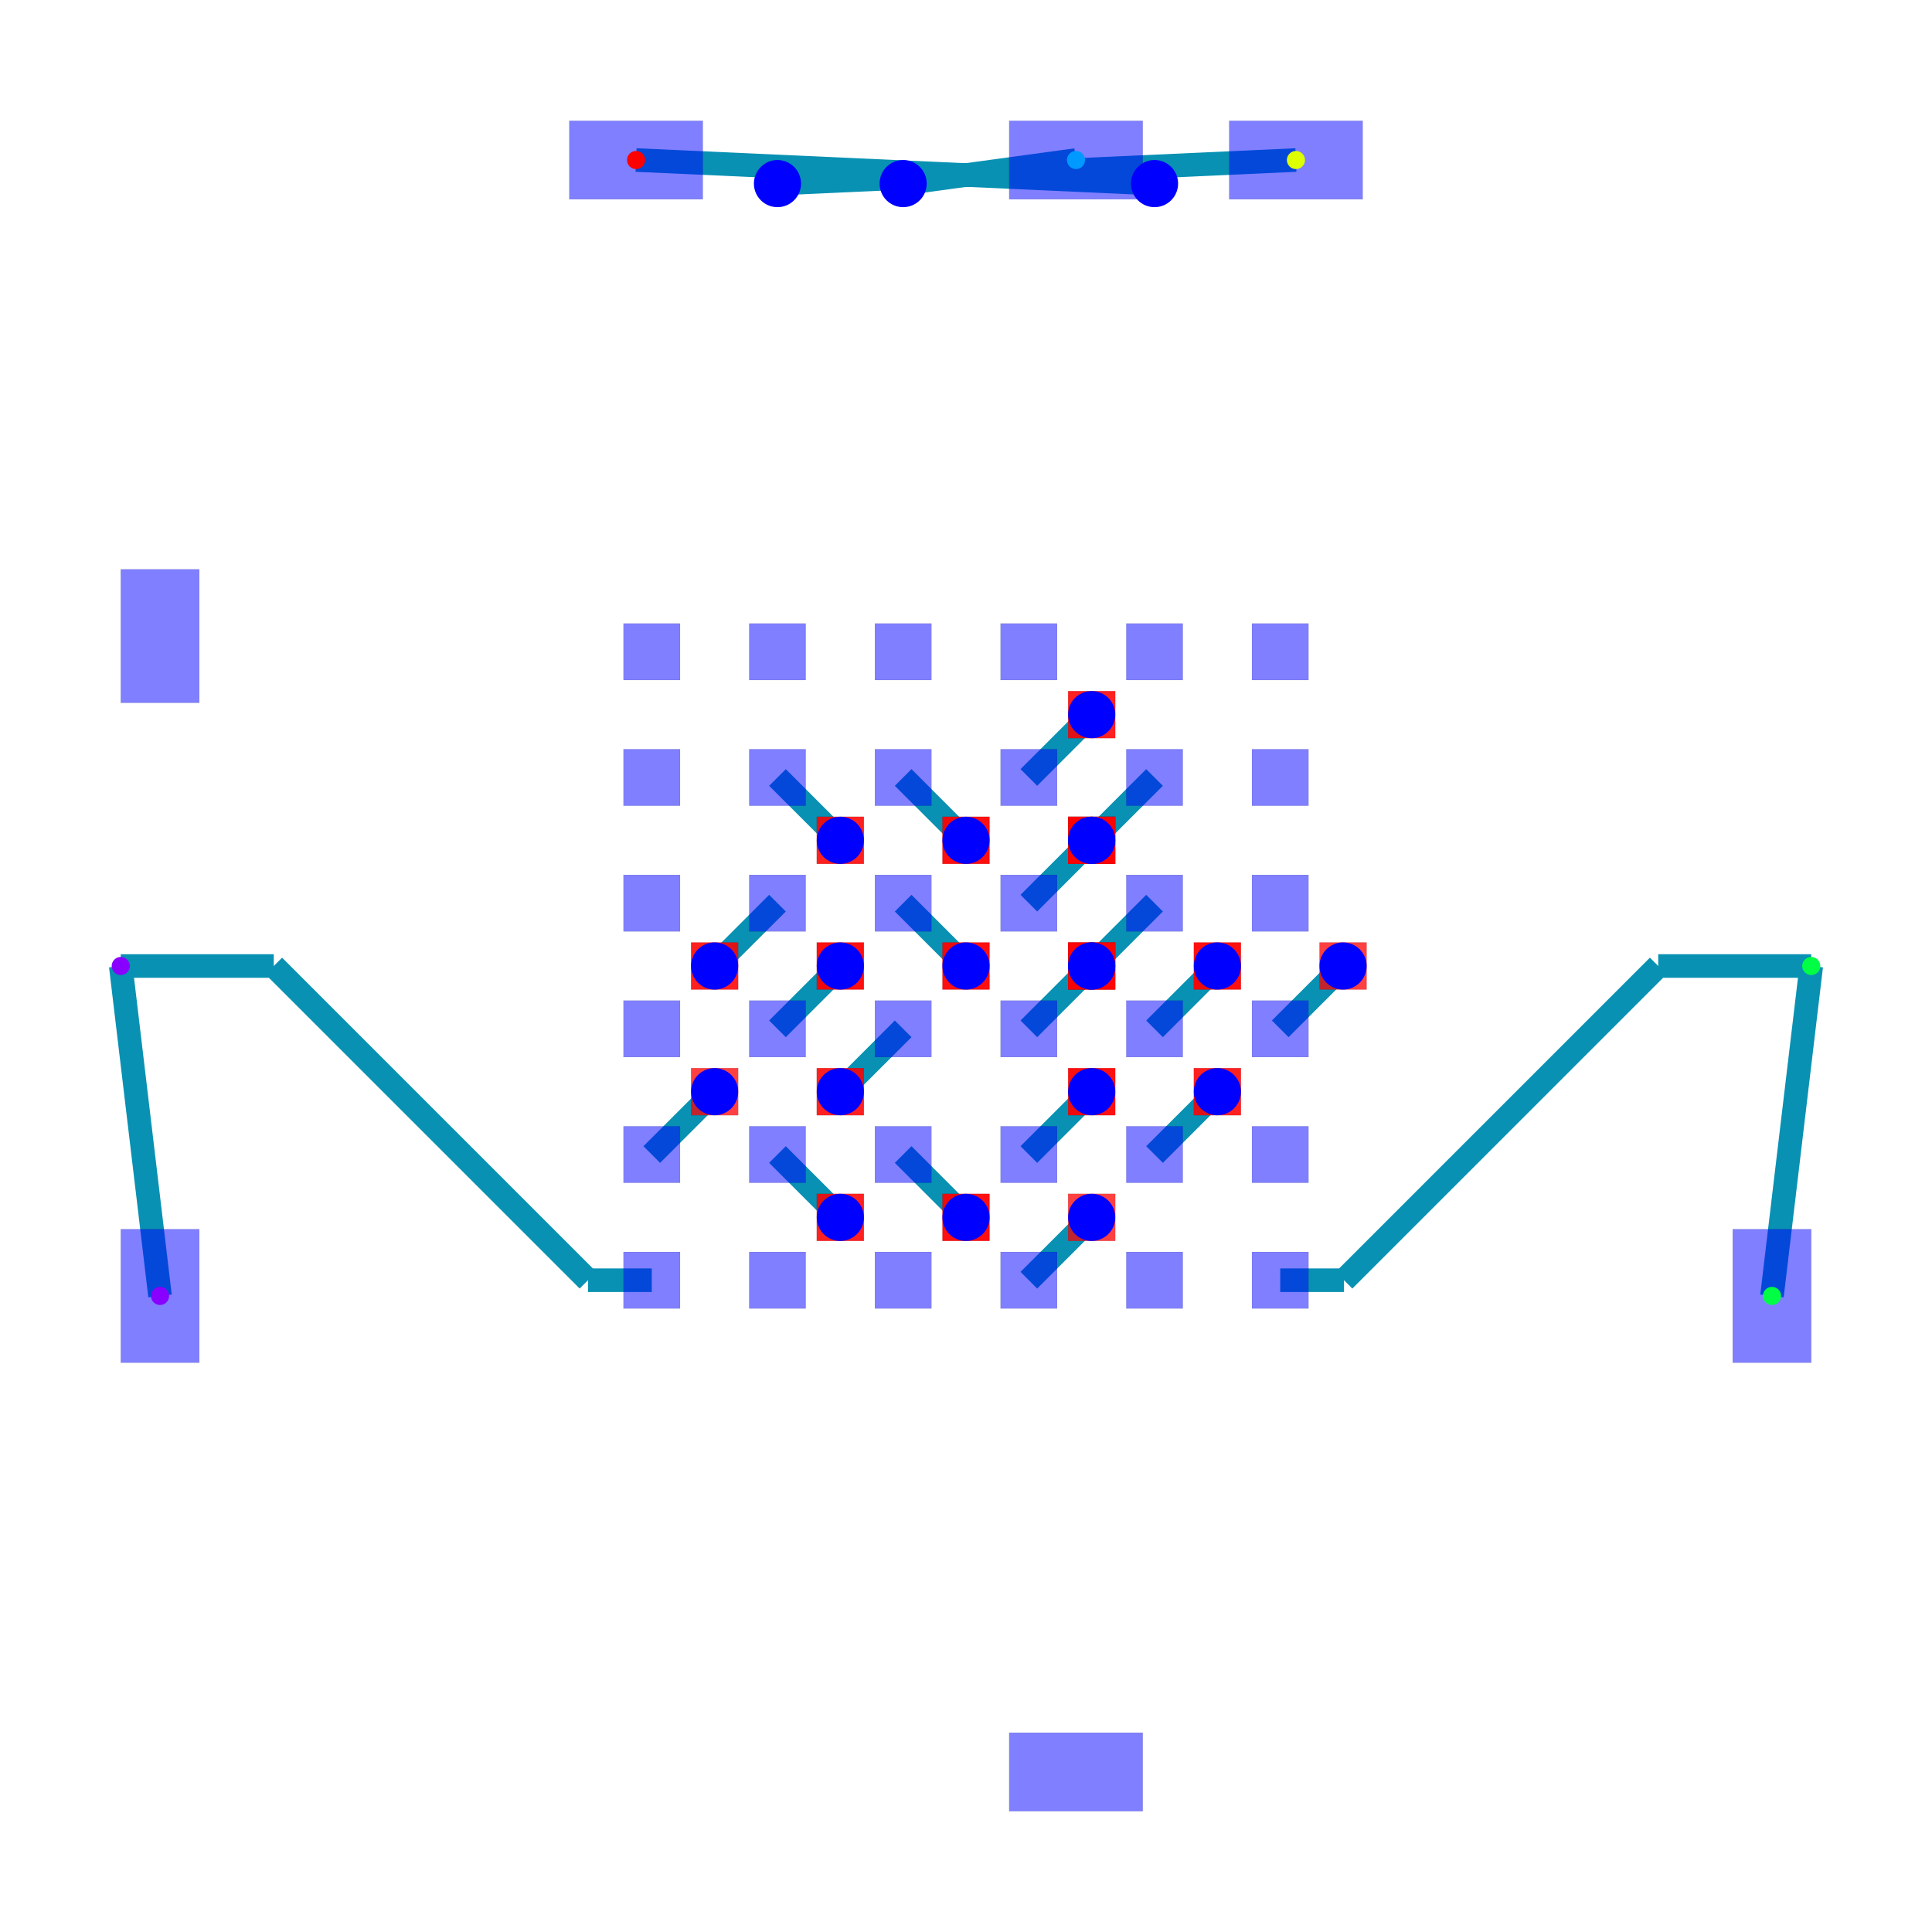
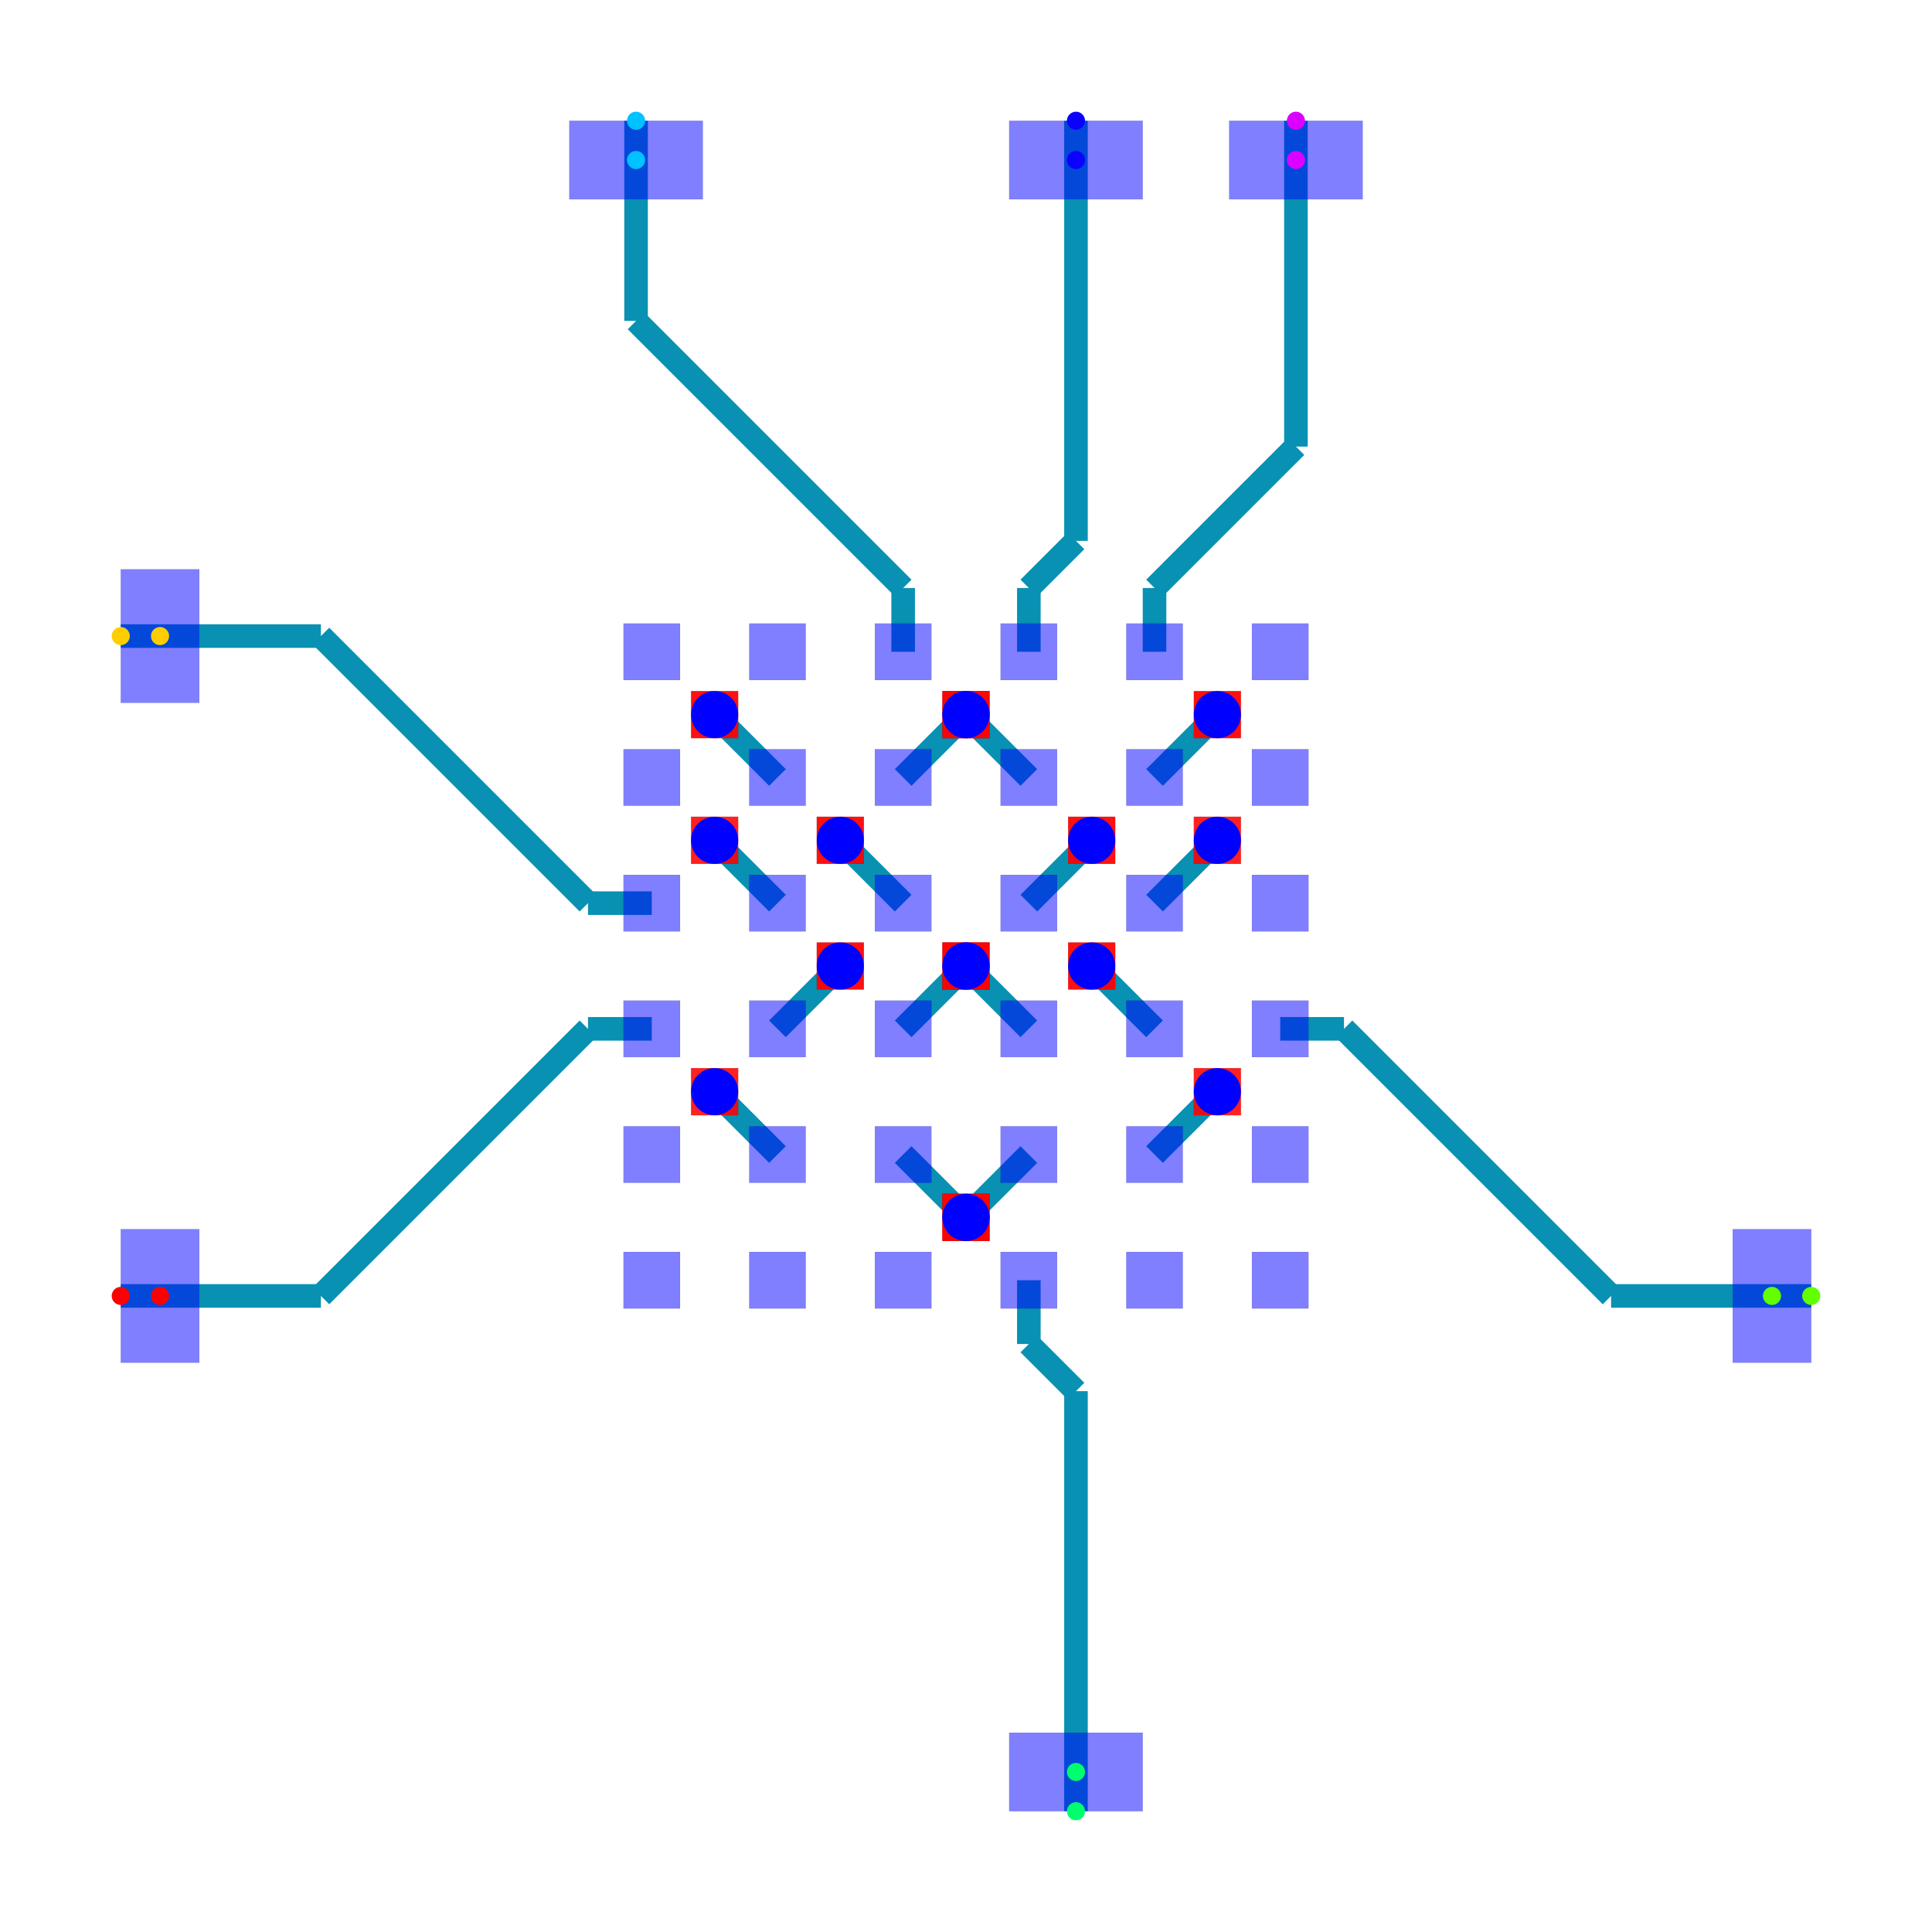
<svg xmlns="http://www.w3.org/2000/svg" width="640" height="640" viewBox="0 0 640 640">
  <rect width="100%" height="100%" fill="white" />
  <g>
+     <polyline data-points="-0.4,-0.4 -5.551115123125783e-17,-5.551115123125783e-17" data-type="line" data-label="" points="299.182,340.818 320,320" fill="none" stroke="#0891b2" stroke-width="7.807" />
+   </g>
+   <g>
+     <polyline data-points="0.4,-0.4 5.551115123125783e-17,-5.551115123125783e-17" data-type="line" data-label="" points="340.818,340.818 320,320" fill="none" stroke="#0891b2" stroke-width="7.807" />
+   </g>
+   <g>
+     <polyline data-points="-0.4,1.2 -5.551115123125783e-17,1.5999999999999999" data-type="line" data-label="" points="299.182,257.546 320,236.729" fill="none" stroke="#0891b2" stroke-width="7.807" />
+   </g>
+   <g>
+     <polyline data-points="0.4,1.2 5.551115123125783e-17,1.5999999999999999" data-type="line" data-label="" points="340.818,257.546 320,236.729" fill="none" stroke="#0891b2" stroke-width="7.807" />
+   </g>
+   <g>
    <polyline data-points="-0.4,-1.2 -5.551115123125783e-17,-1.5999999999999999" data-type="line" data-label="" points="299.182,382.454 320,403.271" fill="none" stroke="#0891b2" stroke-width="7.807" />
  </g>
  <g>
-     <polyline data-points="-1.2,-1.2 -0.8,-1.5999999999999999" data-type="line" data-label="" points="257.546,382.454 278.364,403.271" fill="none" stroke="#0891b2" stroke-width="7.807" />
+     <polyline data-points="0.4,-1.2 5.551115123125783e-17,-1.5999999999999999" data-type="line" data-label="" points="340.818,382.454 320,403.271" fill="none" stroke="#0891b2" stroke-width="7.807" />
+   </g>
+   <g>
+     <polyline data-points="-0.4,0.4 -0.8,0.8" data-type="line" data-label="" points="299.182,299.182 278.364,278.364" fill="none" stroke="#0891b2" stroke-width="7.807" />
  </g>
  <g>
    <polyline data-points="0.4,0.4 0.8,0.8" data-type="line" data-label="" points="340.818,299.182 361.636,278.364" fill="none" stroke="#0891b2" stroke-width="7.807" />
  </g>
  <g>
-     <polyline data-points="0.4,1.2 0.8,1.5999999999999999" data-type="line" data-label="" points="340.818,257.546 361.636,236.729" fill="none" stroke="#0891b2" stroke-width="7.807" />
-   </g>
-   <g>
-     <polyline data-points="-0.4,0.4 -5.551115123125783e-17,5.551115123125783e-17" data-type="line" data-label="" points="299.182,299.182 320,320" fill="none" stroke="#0891b2" stroke-width="7.807" />
+     <polyline data-points="-1.2,-1.2 -1.5999999999999999,-0.8" data-type="line" data-label="" points="257.546,382.454 236.729,361.636" fill="none" stroke="#0891b2" stroke-width="7.807" />
+   </g>
+   <g>
+     <polyline data-points="1.2,-1.2 1.5999999999999999,-0.8" data-type="line" data-label="" points="382.454,382.454 403.271,361.636" fill="none" stroke="#0891b2" stroke-width="7.807" />
+   </g>
+   <g>
+     <polyline data-points="-1.2,0.4 -1.5999999999999999,0.8" data-type="line" data-label="" points="257.546,299.182 236.729,278.364" fill="none" stroke="#0891b2" stroke-width="7.807" />
+   </g>
+   <g>
+     <polyline data-points="1.2,0.4 1.5999999999999999,0.8" data-type="line" data-label="" points="382.454,299.182 403.271,278.364" fill="none" stroke="#0891b2" stroke-width="7.807" />
  </g>
  <g>
    <polyline data-points="-1.2,-0.4 -0.8,-5.551115123125783e-17" data-type="line" data-label="" points="257.546,340.818 278.364,320" fill="none" stroke="#0891b2" stroke-width="7.807" />
  </g>
  <g>
-     <polyline data-points="1.2,-0.4 1.5999999999999999,-5.551115123125783e-17" data-type="line" data-label="" points="382.454,340.818 403.271,320" fill="none" stroke="#0891b2" stroke-width="7.807" />
-   </g>
-   <g>
-     <polyline data-points="-1.2,0.4 -1.5999999999999999,5.551115123125783e-17" data-type="line" data-label="" points="257.546,299.182 236.729,320" fill="none" stroke="#0891b2" stroke-width="7.807" />
-   </g>
-   <g>
-     <polyline data-points="-0.4,-0.4 -0.8,-0.8" data-type="line" data-label="" points="299.182,340.818 278.364,361.636" fill="none" stroke="#0891b2" stroke-width="7.807" />
-   </g>
-   <g>
-     <polyline data-points="0.4,-0.4 0.8,-5.551115123125783e-17" data-type="line" data-label="" points="340.818,340.818 361.636,320" fill="none" stroke="#0891b2" stroke-width="7.807" />
-   </g>
-   <g>
-     <polyline data-points="0.4,-1.2 0.8,-0.8" data-type="line" data-label="" points="340.818,382.454 361.636,361.636" fill="none" stroke="#0891b2" stroke-width="7.807" />
-   </g>
-   <g>
-     <polyline data-points="-0.4,1.2 -5.551115123125783e-17,0.8" data-type="line" data-label="" points="299.182,257.546 320,278.364" fill="none" stroke="#0891b2" stroke-width="7.807" />
-   </g>
-   <g>
-     <polyline data-points="1.2,1.2 0.8,0.8" data-type="line" data-label="" points="382.454,257.546 361.636,278.364" fill="none" stroke="#0891b2" stroke-width="7.807" />
-   </g>
-   <g>
-     <polyline data-points="1.2,-1.2 1.5999999999999999,-0.8" data-type="line" data-label="" points="382.454,382.454 403.271,361.636" fill="none" stroke="#0891b2" stroke-width="7.807" />
-   </g>
-   <g>
-     <polyline data-points="-1.2,1.2 -0.8,0.8" data-type="line" data-label="" points="257.546,257.546 278.364,278.364" fill="none" stroke="#0891b2" stroke-width="7.807" />
-   </g>
-   <g>
-     <polyline data-points="1.2,0.4 0.8,5.551115123125783e-17" data-type="line" data-label="" points="382.454,299.182 361.636,320" fill="none" stroke="#0891b2" stroke-width="7.807" />
-   </g>
-   <g>
-     <polyline data-points="2,-0.4 2.4,-5.551115123125783e-17" data-type="line" data-label="" points="424.089,340.818 444.907,320" fill="none" stroke="#0891b2" stroke-width="7.807" />
-   </g>
-   <g>
-     <polyline data-points="-2,-1.2 -1.6,-0.8" data-type="line" data-label="" points="215.911,382.454 236.729,361.636" fill="none" stroke="#0891b2" stroke-width="7.807" />
-   </g>
-   <g>
-     <polyline data-points="0.4,-2 0.8,-1.6" data-type="line" data-label="" points="340.818,424.089 361.636,403.271" fill="none" stroke="#0891b2" stroke-width="7.807" />
-   </g>
-   <g>
-     <polyline data-points="-2,-2 -2.406,-2" data-type="line" data-label="" points="215.911,424.089 194.781,424.089" fill="none" stroke="#0891b2" stroke-width="7.807" />
-   </g>
-   <g>
-     <polyline data-points="-2.406,-2 -4.406000000000001,0" data-type="line" data-label="" points="194.781,424.089 90.691,320" fill="none" stroke="#0891b2" stroke-width="7.807" />
-   </g>
-   <g>
-     <polyline data-points="-4.406000000000001,0 -5.38,0" data-type="line" data-label="" points="90.691,320 40,320" fill="none" stroke="#0891b2" stroke-width="7.807" />
-   </g>
-   <g>
-     <polyline data-points="2,-2 2.406,-2" data-type="line" data-label="" points="424.089,424.089 445.219,424.089" fill="none" stroke="#0891b2" stroke-width="7.807" />
-   </g>
-   <g>
-     <polyline data-points="2.406,-2 4.406000000000001,0" data-type="line" data-label="" points="445.219,424.089 549.309,320" fill="none" stroke="#0891b2" stroke-width="7.807" />
-   </g>
-   <g>
-     <polyline data-points="4.406000000000001,0 5.38,0" data-type="line" data-label="" points="549.309,320 600,320" fill="none" stroke="#0891b2" stroke-width="7.807" />
-   </g>
-   <g>
-     <polyline data-points="1.2,4.9799999999999995 -2.1,5.13" data-type="line" data-label="" points="382.454,60.818 210.706,53.011" fill="none" stroke="#0891b2" stroke-width="7.807" />
-   </g>
-   <g>
-     <polyline data-points="-1.2,4.9799999999999995 2.1,5.13" data-type="line" data-label="" points="257.546,60.818 429.294,53.011" fill="none" stroke="#0891b2" stroke-width="7.807" />
-   </g>
-   <g>
-     <polyline data-points="-0.4,4.9799999999999995 0.7,5.13" data-type="line" data-label="" points="299.182,60.818 356.431,53.011" fill="none" stroke="#0891b2" stroke-width="7.807" />
-   </g>
-   <g>
-     <polyline data-points="-5.38,0 -5.13,-2.1" data-type="line" data-label="" points="40,320 53.011,429.294" fill="none" stroke="#0891b2" stroke-width="7.807" />
-   </g>
-   <g>
-     <polyline data-points="5.38,0 5.13,-2.1" data-type="line" data-label="" points="600,320 586.989,429.294" fill="none" stroke="#0891b2" stroke-width="7.807" />
+     <polyline data-points="1.2,-0.4 0.8,-5.551115123125783e-17" data-type="line" data-label="" points="382.454,340.818 361.636,320" fill="none" stroke="#0891b2" stroke-width="7.807" />
+   </g>
+   <g>
+     <polyline data-points="-1.2,1.2 -1.5999999999999999,1.5999999999999999" data-type="line" data-label="" points="257.546,257.546 236.729,236.729" fill="none" stroke="#0891b2" stroke-width="7.807" />
+   </g>
+   <g>
+     <polyline data-points="1.2,1.2 1.5999999999999999,1.5999999999999999" data-type="line" data-label="" points="382.454,257.546 403.271,236.729" fill="none" stroke="#0891b2" stroke-width="7.807" />
+   </g>
+   <g>
+     <polyline data-points="-0.4,2 -0.4,2.406" data-type="line" data-label="" points="299.182,215.911 299.182,194.781" fill="none" stroke="#0891b2" stroke-width="7.807" />
+   </g>
+   <g>
+     <polyline data-points="-0.4,2.406 -2.1,4.106" data-type="line" data-label="" points="299.182,194.781 210.706,106.305" fill="none" stroke="#0891b2" stroke-width="7.807" />
+   </g>
+   <g>
+     <polyline data-points="-2.1,4.106 -2.1,5.38" data-type="line" data-label="" points="210.706,106.305 210.706,40" fill="none" stroke="#0891b2" stroke-width="7.807" />
+   </g>
+   <g>
+     <polyline data-points="0.4,2 0.4,2.406" data-type="line" data-label="" points="340.818,215.911 340.818,194.781" fill="none" stroke="#0891b2" stroke-width="7.807" />
+   </g>
+   <g>
+     <polyline data-points="0.4,2.406 0.7,2.706" data-type="line" data-label="" points="340.818,194.781 356.431,179.167" fill="none" stroke="#0891b2" stroke-width="7.807" />
+   </g>
+   <g>
+     <polyline data-points="0.7,2.706 0.7,5.38" data-type="line" data-label="" points="356.431,179.167 356.431,40" fill="none" stroke="#0891b2" stroke-width="7.807" />
+   </g>
+   <g>
+     <polyline data-points="1.2,2 1.2,2.406" data-type="line" data-label="" points="382.454,215.911 382.454,194.781" fill="none" stroke="#0891b2" stroke-width="7.807" />
+   </g>
+   <g>
+     <polyline data-points="1.2,2.406 2.1,3.306" data-type="line" data-label="" points="382.454,194.781 429.294,147.941" fill="none" stroke="#0891b2" stroke-width="7.807" />
+   </g>
+   <g>
+     <polyline data-points="2.1,3.306 2.1,5.38" data-type="line" data-label="" points="429.294,147.941 429.294,40" fill="none" stroke="#0891b2" stroke-width="7.807" />
+   </g>
+   <g>
+     <polyline data-points="-2,-0.4 -2.406,-0.4" data-type="line" data-label="" points="215.911,340.818 194.781,340.818" fill="none" stroke="#0891b2" stroke-width="7.807" />
+   </g>
+   <g>
+     <polyline data-points="-2.406,-0.4 -4.106,-2.1" data-type="line" data-label="" points="194.781,340.818 106.305,429.294" fill="none" stroke="#0891b2" stroke-width="7.807" />
+   </g>
+   <g>
+     <polyline data-points="-4.106,-2.1 -5.38,-2.1" data-type="line" data-label="" points="106.305,429.294 40,429.294" fill="none" stroke="#0891b2" stroke-width="7.807" />
+   </g>
+   <g>
+     <polyline data-points="-2,0.4 -2.406,0.4" data-type="line" data-label="" points="215.911,299.182 194.781,299.182" fill="none" stroke="#0891b2" stroke-width="7.807" />
+   </g>
+   <g>
+     <polyline data-points="-2.406,0.4 -4.106,2.1" data-type="line" data-label="" points="194.781,299.182 106.305,210.706" fill="none" stroke="#0891b2" stroke-width="7.807" />
+   </g>
+   <g>
+     <polyline data-points="-4.106,2.1 -5.38,2.1" data-type="line" data-label="" points="106.305,210.706 40,210.706" fill="none" stroke="#0891b2" stroke-width="7.807" />
+   </g>
+   <g>
+     <polyline data-points="0.4,-2 0.4,-2.406" data-type="line" data-label="" points="340.818,424.089 340.818,445.219" fill="none" stroke="#0891b2" stroke-width="7.807" />
+   </g>
+   <g>
+     <polyline data-points="0.4,-2.406 0.7,-2.706" data-type="line" data-label="" points="340.818,445.219 356.431,460.833" fill="none" stroke="#0891b2" stroke-width="7.807" />
+   </g>
+   <g>
+     <polyline data-points="0.7,-2.706 0.7,-5.38" data-type="line" data-label="" points="356.431,460.833 356.431,600" fill="none" stroke="#0891b2" stroke-width="7.807" />
+   </g>
+   <g>
+     <polyline data-points="2,-0.4 2.406,-0.4" data-type="line" data-label="" points="424.089,340.818 445.219,340.818" fill="none" stroke="#0891b2" stroke-width="7.807" />
+   </g>
+   <g>
+     <polyline data-points="2.406,-0.4 4.106,-2.1" data-type="line" data-label="" points="445.219,340.818 533.695,429.294" fill="none" stroke="#0891b2" stroke-width="7.807" />
+   </g>
+   <g>
+     <polyline data-points="4.106,-2.1 5.38,-2.1" data-type="line" data-label="" points="533.695,429.294 600,429.294" fill="none" stroke="#0891b2" stroke-width="7.807" />
  </g>
  <g>
    <rect data-type="rect" data-label="bottom" data-x="-2" data-y="2" x="206.543" y="206.543" width="18.736" height="18.736" fill="rgba(0,0,255,0.5)" stroke="black" stroke-width="0.019" />
  </g>
  <g>
    <rect data-type="rect" data-label="bottom" data-x="-1.2" data-y="2" x="248.178" y="206.543" width="18.736" height="18.736" fill="rgba(0,0,255,0.5)" stroke="black" stroke-width="0.019" />
  </g>
  <g>
-     <rect data-type="rect" data-label="bottom" data-x="-0.4" data-y="2" x="289.814" y="206.543" width="18.736" height="18.736" fill="rgba(0,0,255,0.5)" stroke="black" stroke-width="0.019" />
-   </g>
-   <g>
-     <rect data-type="rect" data-label="bottom" data-x="0.4" data-y="2" x="331.45" y="206.543" width="18.736" height="18.736" fill="rgba(0,0,255,0.5)" stroke="black" stroke-width="0.019" />
-   </g>
-   <g>
-     <rect data-type="rect" data-label="bottom" data-x="1.2" data-y="2" x="373.086" y="206.543" width="18.736" height="18.736" fill="rgba(0,0,255,0.5)" stroke="black" stroke-width="0.019" />
+     <rect data-type="rect" data-label="bottom BUS_SIGNAL_TOP_01_005" data-x="-0.4" data-y="2" x="289.814" y="206.543" width="18.736" height="18.736" fill="rgba(0,0,255,0.5)" stroke="black" stroke-width="0.019" />
+   </g>
+   <g>
+     <rect data-type="rect" data-label="bottom BUS_SIGNAL_TOP_01_006" data-x="0.4" data-y="2" x="331.45" y="206.543" width="18.736" height="18.736" fill="rgba(0,0,255,0.5)" stroke="black" stroke-width="0.019" />
+   </g>
+   <g>
+     <rect data-type="rect" data-label="bottom BUS_SIGNAL_TOP_01_007" data-x="1.2" data-y="2" x="373.086" y="206.543" width="18.736" height="18.736" fill="rgba(0,0,255,0.5)" stroke="black" stroke-width="0.019" />
  </g>
  <g>
    <rect data-type="rect" data-label="bottom" data-x="2" data-y="2" x="414.721" y="206.543" width="18.736" height="18.736" fill="rgba(0,0,255,0.5)" stroke="black" stroke-width="0.019" />
  </g>
  <g>
    <rect data-type="rect" data-label="bottom" data-x="-2" data-y="1.2" x="206.543" y="248.178" width="18.736" height="18.736" fill="rgba(0,0,255,0.5)" stroke="black" stroke-width="0.019" />
  </g>
  <g>
    <rect data-type="rect" data-label="bottom" data-x="-1.2" data-y="1.2" x="248.178" y="248.178" width="18.736" height="18.736" fill="rgba(0,0,255,0.5)" stroke="black" stroke-width="0.019" />
  </g>
  <g>
    <rect data-type="rect" data-label="bottom" data-x="-0.4" data-y="1.2" x="289.814" y="248.178" width="18.736" height="18.736" fill="rgba(0,0,255,0.5)" stroke="black" stroke-width="0.019" />
  </g>
  <g>
    <rect data-type="rect" data-label="bottom" data-x="0.4" data-y="1.2" x="331.45" y="248.178" width="18.736" height="18.736" fill="rgba(0,0,255,0.5)" stroke="black" stroke-width="0.019" />
  </g>
  <g>
    <rect data-type="rect" data-label="bottom" data-x="1.2" data-y="1.2" x="373.086" y="248.178" width="18.736" height="18.736" fill="rgba(0,0,255,0.5)" stroke="black" stroke-width="0.019" />
  </g>
  <g>
    <rect data-type="rect" data-label="bottom" data-x="2" data-y="1.2" x="414.721" y="248.178" width="18.736" height="18.736" fill="rgba(0,0,255,0.5)" stroke="black" stroke-width="0.019" />
  </g>
  <g>
-     <rect data-type="rect" data-label="bottom" data-x="-2" data-y="0.4" x="206.543" y="289.814" width="18.736" height="18.736" fill="rgba(0,0,255,0.5)" stroke="black" stroke-width="0.019" />
+     <rect data-type="rect" data-label="bottom BUS_SIGNAL_LEFT_01_002" data-x="-2" data-y="0.4" x="206.543" y="289.814" width="18.736" height="18.736" fill="rgba(0,0,255,0.5)" stroke="black" stroke-width="0.019" />
  </g>
  <g>
    <rect data-type="rect" data-label="bottom" data-x="-1.2" data-y="0.4" x="248.178" y="289.814" width="18.736" height="18.736" fill="rgba(0,0,255,0.5)" stroke="black" stroke-width="0.019" />
  </g>
  <g>
    <rect data-type="rect" data-label="bottom" data-x="-0.4" data-y="0.4" x="289.814" y="289.814" width="18.736" height="18.736" fill="rgba(0,0,255,0.5)" stroke="black" stroke-width="0.019" />
  </g>
  <g>
    <rect data-type="rect" data-label="bottom" data-x="0.4" data-y="0.4" x="331.45" y="289.814" width="18.736" height="18.736" fill="rgba(0,0,255,0.5)" stroke="black" stroke-width="0.019" />
  </g>
  <g>
    <rect data-type="rect" data-label="bottom" data-x="1.2" data-y="0.4" x="373.086" y="289.814" width="18.736" height="18.736" fill="rgba(0,0,255,0.5)" stroke="black" stroke-width="0.019" />
  </g>
  <g>
    <rect data-type="rect" data-label="bottom" data-x="2" data-y="0.4" x="414.721" y="289.814" width="18.736" height="18.736" fill="rgba(0,0,255,0.5)" stroke="black" stroke-width="0.019" />
  </g>
  <g>
-     <rect data-type="rect" data-label="bottom" data-x="-2" data-y="-0.4" x="206.543" y="331.45" width="18.736" height="18.736" fill="rgba(0,0,255,0.5)" stroke="black" stroke-width="0.019" />
+     <rect data-type="rect" data-label="bottom BUS_SIGNAL_LEFT_01_001" data-x="-2" data-y="-0.4" x="206.543" y="331.45" width="18.736" height="18.736" fill="rgba(0,0,255,0.5)" stroke="black" stroke-width="0.019" />
  </g>
  <g>
    <rect data-type="rect" data-label="bottom" data-x="-1.2" data-y="-0.4" x="248.178" y="331.45" width="18.736" height="18.736" fill="rgba(0,0,255,0.5)" stroke="black" stroke-width="0.019" />
  </g>
  <g>
    <rect data-type="rect" data-label="bottom" data-x="-0.4" data-y="-0.4" x="289.814" y="331.45" width="18.736" height="18.736" fill="rgba(0,0,255,0.5)" stroke="black" stroke-width="0.019" />
  </g>
  <g>
    <rect data-type="rect" data-label="bottom" data-x="0.4" data-y="-0.4" x="331.45" y="331.45" width="18.736" height="18.736" fill="rgba(0,0,255,0.5)" stroke="black" stroke-width="0.019" />
  </g>
  <g>
    <rect data-type="rect" data-label="bottom" data-x="1.2" data-y="-0.4" x="373.086" y="331.45" width="18.736" height="18.736" fill="rgba(0,0,255,0.5)" stroke="black" stroke-width="0.019" />
  </g>
  <g>
-     <rect data-type="rect" data-label="bottom BUS_SIGNAL_001" data-x="2" data-y="-0.4" x="414.721" y="331.45" width="18.736" height="18.736" fill="rgba(0,0,255,0.5)" stroke="black" stroke-width="0.019" />
-   </g>
-   <g>
-     <rect data-type="rect" data-label="bottom BUS_SIGNAL_002" data-x="-2" data-y="-1.2" x="206.543" y="373.086" width="18.736" height="18.736" fill="rgba(0,0,255,0.5)" stroke="black" stroke-width="0.019" />
+     <rect data-type="rect" data-label="bottom BUS_SIGNAL_RIGHT_01_003" data-x="2" data-y="-0.4" x="414.721" y="331.45" width="18.736" height="18.736" fill="rgba(0,0,255,0.5)" stroke="black" stroke-width="0.019" />
+   </g>
+   <g>
+     <rect data-type="rect" data-label="bottom" data-x="-2" data-y="-1.2" x="206.543" y="373.086" width="18.736" height="18.736" fill="rgba(0,0,255,0.5)" stroke="black" stroke-width="0.019" />
  </g>
  <g>
    <rect data-type="rect" data-label="bottom" data-x="-1.2" data-y="-1.2" x="248.178" y="373.086" width="18.736" height="18.736" fill="rgba(0,0,255,0.5)" stroke="black" stroke-width="0.019" />
  </g>
  <g>
    <rect data-type="rect" data-label="bottom" data-x="-0.4" data-y="-1.2" x="289.814" y="373.086" width="18.736" height="18.736" fill="rgba(0,0,255,0.5)" stroke="black" stroke-width="0.019" />
  </g>
  <g>
    <rect data-type="rect" data-label="bottom" data-x="0.4" data-y="-1.2" x="331.45" y="373.086" width="18.736" height="18.736" fill="rgba(0,0,255,0.5)" stroke="black" stroke-width="0.019" />
  </g>
  <g>
    <rect data-type="rect" data-label="bottom" data-x="1.2" data-y="-1.2" x="373.086" y="373.086" width="18.736" height="18.736" fill="rgba(0,0,255,0.5)" stroke="black" stroke-width="0.019" />
  </g>
  <g>
    <rect data-type="rect" data-label="bottom" data-x="2" data-y="-1.2" x="414.721" y="373.086" width="18.736" height="18.736" fill="rgba(0,0,255,0.5)" stroke="black" stroke-width="0.019" />
  </g>
  <g>
-     <rect data-type="rect" data-label="bottom BUS_SIGNAL_005" data-x="-2" data-y="-2" x="206.543" y="414.721" width="18.736" height="18.736" fill="rgba(0,0,255,0.5)" stroke="black" stroke-width="0.019" />
+     <rect data-type="rect" data-label="bottom" data-x="-2" data-y="-2" x="206.543" y="414.721" width="18.736" height="18.736" fill="rgba(0,0,255,0.5)" stroke="black" stroke-width="0.019" />
  </g>
  <g>
    <rect data-type="rect" data-label="bottom" data-x="-1.2" data-y="-2" x="248.178" y="414.721" width="18.736" height="18.736" fill="rgba(0,0,255,0.5)" stroke="black" stroke-width="0.019" />
  </g>
  <g>
    <rect data-type="rect" data-label="bottom" data-x="-0.4" data-y="-2" x="289.814" y="414.721" width="18.736" height="18.736" fill="rgba(0,0,255,0.5)" stroke="black" stroke-width="0.019" />
  </g>
  <g>
-     <rect data-type="rect" data-label="bottom BUS_SIGNAL_004" data-x="0.4" data-y="-2" x="331.45" y="414.721" width="18.736" height="18.736" fill="rgba(0,0,255,0.5)" stroke="black" stroke-width="0.019" />
+     <rect data-type="rect" data-label="bottom BUS_SIGNAL_BOTTOM_01_004" data-x="0.4" data-y="-2" x="331.45" y="414.721" width="18.736" height="18.736" fill="rgba(0,0,255,0.5)" stroke="black" stroke-width="0.019" />
  </g>
  <g>
    <rect data-type="rect" data-label="bottom" data-x="1.2" data-y="-2" x="373.086" y="414.721" width="18.736" height="18.736" fill="rgba(0,0,255,0.5)" stroke="black" stroke-width="0.019" />
  </g>
  <g>
-     <rect data-type="rect" data-label="bottom BUS_SIGNAL_003" data-x="2" data-y="-2" x="414.721" y="414.721" width="18.736" height="18.736" fill="rgba(0,0,255,0.5)" stroke="black" stroke-width="0.019" />
-   </g>
-   <g>
-     <rect data-type="rect" data-label="bottom BUS_SIGNAL_001" data-x="-2.1" data-y="5.13" x="188.587" y="40" width="44.238" height="26.022" fill="rgba(0,0,255,0.5)" stroke="black" stroke-width="0.019" />
-   </g>
-   <g>
-     <rect data-type="rect" data-label="bottom" data-x="0.7" data-y="-5.13" x="334.312" y="573.978" width="44.238" height="26.022" fill="rgba(0,0,255,0.5)" stroke="black" stroke-width="0.019" />
-   </g>
-   <g>
-     <rect data-type="rect" data-label="bottom" data-x="-5.13" data-y="2.1" x="40" y="188.587" width="26.022" height="44.238" fill="rgba(0,0,255,0.5)" stroke="black" stroke-width="0.019" />
-   </g>
-   <g>
-     <rect data-type="rect" data-label="bottom BUS_SIGNAL_002" data-x="2.1" data-y="5.13" x="407.175" y="40" width="44.238" height="26.022" fill="rgba(0,0,255,0.5)" stroke="black" stroke-width="0.019" />
-   </g>
-   <g>
-     <rect data-type="rect" data-label="bottom BUS_SIGNAL_003" data-x="5.13" data-y="-2.1" x="573.978" y="407.175" width="26.022" height="44.238" fill="rgba(0,0,255,0.5)" stroke="black" stroke-width="0.019" />
-   </g>
-   <g>
-     <rect data-type="rect" data-label="bottom BUS_SIGNAL_004" data-x="0.7" data-y="5.13" x="334.312" y="40" width="44.238" height="26.022" fill="rgba(0,0,255,0.5)" stroke="black" stroke-width="0.019" />
-   </g>
-   <g>
-     <rect data-type="rect" data-label="bottom BUS_SIGNAL_005" data-x="-5.13" data-y="-2.1" x="40" y="407.175" width="26.022" height="44.238" fill="rgba(0,0,255,0.5)" stroke="black" stroke-width="0.019" />
+     <rect data-type="rect" data-label="bottom" data-x="2" data-y="-2" x="414.721" y="414.721" width="18.736" height="18.736" fill="rgba(0,0,255,0.5)" stroke="black" stroke-width="0.019" />
+   </g>
+   <g>
+     <rect data-type="rect" data-label="bottom BUS_SIGNAL_LEFT_01_001" data-x="-5.13" data-y="-2.1" x="40" y="407.175" width="26.022" height="44.238" fill="rgba(0,0,255,0.5)" stroke="black" stroke-width="0.019" />
+   </g>
+   <g>
+     <rect data-type="rect" data-label="bottom BUS_SIGNAL_LEFT_01_002" data-x="-5.13" data-y="2.1" x="40" y="188.587" width="26.022" height="44.238" fill="rgba(0,0,255,0.5)" stroke="black" stroke-width="0.019" />
+   </g>
+   <g>
+     <rect data-type="rect" data-label="bottom BUS_SIGNAL_RIGHT_01_003" data-x="5.13" data-y="-2.1" x="573.978" y="407.175" width="26.022" height="44.238" fill="rgba(0,0,255,0.5)" stroke="black" stroke-width="0.019" />
+   </g>
+   <g>
+     <rect data-type="rect" data-label="bottom BUS_SIGNAL_BOTTOM_01_004" data-x="0.7" data-y="-5.13" x="334.312" y="573.978" width="44.238" height="26.022" fill="rgba(0,0,255,0.5)" stroke="black" stroke-width="0.019" />
+   </g>
+   <g>
+     <rect data-type="rect" data-label="bottom BUS_SIGNAL_TOP_01_005" data-x="-2.1" data-y="5.13" x="188.587" y="40" width="44.238" height="26.022" fill="rgba(0,0,255,0.5)" stroke="black" stroke-width="0.019" />
+   </g>
+   <g>
+     <rect data-type="rect" data-label="bottom BUS_SIGNAL_TOP_01_006" data-x="0.7" data-y="5.13" x="334.312" y="40" width="44.238" height="26.022" fill="rgba(0,0,255,0.5)" stroke="black" stroke-width="0.019" />
+   </g>
+   <g>
+     <rect data-type="rect" data-label="bottom BUS_SIGNAL_TOP_01_007" data-x="2.1" data-y="5.13" x="407.175" y="40" width="44.238" height="26.022" fill="rgba(0,0,255,0.5)" stroke="black" stroke-width="0.019" />
+   </g>
+   <g>
+     <rect data-type="rect" data-label="inner3 inner4 bottom" data-x="-5.551115123125783e-17" data-y="-5.551115123125783e-17" x="312.193" y="312.193" width="15.613" height="15.613" fill="rgba(255,0,0,0.875)" stroke="black" stroke-width="0.019" />
+   </g>
+   <g>
+     <rect data-type="rect" data-label="inner3 inner4 bottom" data-x="5.551115123125783e-17" data-y="-5.551115123125783e-17" x="312.193" y="312.193" width="15.613" height="15.613" fill="rgba(255,0,0,0.875)" stroke="black" stroke-width="0.019" />
+   </g>
+   <g>
+     <rect data-type="rect" data-label="inner3 inner4 bottom" data-x="-5.551115123125783e-17" data-y="1.5999999999999999" x="312.193" y="228.922" width="15.613" height="15.613" fill="rgba(255,0,0,0.875)" stroke="black" stroke-width="0.019" />
+   </g>
+   <g>
+     <rect data-type="rect" data-label="inner3 inner4 bottom" data-x="5.551115123125783e-17" data-y="1.5999999999999999" x="312.193" y="228.922" width="15.613" height="15.613" fill="rgba(255,0,0,0.875)" stroke="black" stroke-width="0.019" />
  </g>
  <g>
    <rect data-type="rect" data-label="inner2 inner3 inner4 bottom" data-x="-5.551115123125783e-17" data-y="-1.5999999999999999" x="312.193" y="395.465" width="15.613" height="15.613" fill="rgba(255,0,0,0.938)" stroke="black" stroke-width="0.019" />
  </g>
  <g>
-     <rect data-type="rect" data-label="inner3 inner4 bottom" data-x="-0.8" data-y="-1.5999999999999999" x="270.558" y="395.465" width="15.613" height="15.613" fill="rgba(255,0,0,0.875)" stroke="black" stroke-width="0.019" />
+     <rect data-type="rect" data-label="inner2 inner3 inner4 bottom" data-x="5.551115123125783e-17" data-y="-1.5999999999999999" x="312.193" y="395.465" width="15.613" height="15.613" fill="rgba(255,0,0,0.938)" stroke="black" stroke-width="0.019" />
+   </g>
+   <g>
+     <rect data-type="rect" data-label="inner2 inner3 inner4 bottom" data-x="-0.8" data-y="0.8" x="270.558" y="270.558" width="15.613" height="15.613" fill="rgba(255,0,0,0.938)" stroke="black" stroke-width="0.019" />
  </g>
  <g>
    <rect data-type="rect" data-label="inner2 inner3 inner4 bottom" data-x="0.8" data-y="0.8" x="353.829" y="270.558" width="15.613" height="15.613" fill="rgba(255,0,0,0.938)" stroke="black" stroke-width="0.019" />
  </g>
  <g>
-     <rect data-type="rect" data-label="inner3 inner4 bottom" data-x="0.8" data-y="1.5999999999999999" x="353.829" y="228.922" width="15.613" height="15.613" fill="rgba(255,0,0,0.875)" stroke="black" stroke-width="0.019" />
-   </g>
-   <g>
-     <rect data-type="rect" data-label="inner2 inner3 inner4 bottom" data-x="-5.551115123125783e-17" data-y="5.551115123125783e-17" x="312.193" y="312.193" width="15.613" height="15.613" fill="rgba(255,0,0,0.938)" stroke="black" stroke-width="0.019" />
+     <rect data-type="rect" data-label="inner3 inner4 bottom" data-x="-1.5999999999999999" data-y="-0.8" x="228.922" y="353.829" width="15.613" height="15.613" fill="rgba(255,0,0,0.875)" stroke="black" stroke-width="0.019" />
+   </g>
+   <g>
+     <rect data-type="rect" data-label="inner3 inner4 bottom" data-x="1.5999999999999999" data-y="-0.8" x="395.465" y="353.829" width="15.613" height="15.613" fill="rgba(255,0,0,0.875)" stroke="black" stroke-width="0.019" />
+   </g>
+   <g>
+     <rect data-type="rect" data-label="inner3 inner4 bottom" data-x="-1.5999999999999999" data-y="0.8" x="228.922" y="270.558" width="15.613" height="15.613" fill="rgba(255,0,0,0.875)" stroke="black" stroke-width="0.019" />
+   </g>
+   <g>
+     <rect data-type="rect" data-label="inner3 inner4 bottom" data-x="1.5999999999999999" data-y="0.8" x="395.465" y="270.558" width="15.613" height="15.613" fill="rgba(255,0,0,0.875)" stroke="black" stroke-width="0.019" />
  </g>
  <g>
    <rect data-type="rect" data-label="inner2 inner3 inner4 bottom" data-x="-0.8" data-y="-5.551115123125783e-17" x="270.558" y="312.193" width="15.613" height="15.613" fill="rgba(255,0,0,0.938)" stroke="black" stroke-width="0.019" />
  </g>
  <g>
-     <rect data-type="rect" data-label="inner2 inner3 inner4 bottom" data-x="1.5999999999999999" data-y="-5.551115123125783e-17" x="395.465" y="312.193" width="15.613" height="15.613" fill="rgba(255,0,0,0.938)" stroke="black" stroke-width="0.019" />
-   </g>
-   <g>
-     <rect data-type="rect" data-label="inner3 inner4 bottom" data-x="-1.5999999999999999" data-y="5.551115123125783e-17" x="228.922" y="312.193" width="15.613" height="15.613" fill="rgba(255,0,0,0.875)" stroke="black" stroke-width="0.019" />
-   </g>
-   <g>
-     <rect data-type="rect" data-label="inner3 inner4 bottom" data-x="-0.8" data-y="-0.8" x="270.558" y="353.829" width="15.613" height="15.613" fill="rgba(255,0,0,0.875)" stroke="black" stroke-width="0.019" />
-   </g>
-   <g>
-     <rect data-type="rect" data-label="inner3 inner4 bottom" data-x="0.8" data-y="-5.551115123125783e-17" x="353.829" y="312.193" width="15.613" height="15.613" fill="rgba(255,0,0,0.875)" stroke="black" stroke-width="0.019" />
-   </g>
-   <g>
-     <rect data-type="rect" data-label="inner2 inner3 inner4 bottom" data-x="0.8" data-y="-0.8" x="353.829" y="353.829" width="15.613" height="15.613" fill="rgba(255,0,0,0.938)" stroke="black" stroke-width="0.019" />
-   </g>
-   <g>
-     <rect data-type="rect" data-label="inner2 inner3 inner4 bottom" data-x="-5.551115123125783e-17" data-y="0.8" x="312.193" y="270.558" width="15.613" height="15.613" fill="rgba(255,0,0,0.938)" stroke="black" stroke-width="0.019" />
-   </g>
-   <g>
-     <rect data-type="rect" data-label="inner2 inner3 inner4 bottom" data-x="0.8" data-y="0.8" x="353.829" y="270.558" width="15.613" height="15.613" fill="rgba(255,0,0,0.938)" stroke="black" stroke-width="0.019" />
-   </g>
-   <g>
-     <rect data-type="rect" data-label="inner3 inner4 bottom" data-x="1.5999999999999999" data-y="-0.8" x="395.465" y="353.829" width="15.613" height="15.613" fill="rgba(255,0,0,0.875)" stroke="black" stroke-width="0.019" />
-   </g>
-   <g>
-     <rect data-type="rect" data-label="inner3 inner4 bottom" data-x="-0.8" data-y="0.8" x="270.558" y="270.558" width="15.613" height="15.613" fill="rgba(255,0,0,0.875)" stroke="black" stroke-width="0.019" />
-   </g>
-   <g>
-     <rect data-type="rect" data-label="inner3 inner4 bottom" data-x="0.8" data-y="5.551115123125783e-17" x="353.829" y="312.193" width="15.613" height="15.613" fill="rgba(255,0,0,0.875)" stroke="black" stroke-width="0.019" />
-   </g>
-   <g>
-     <rect data-type="rect" data-label="inner4 BUS_SIGNAL_001 bottom BUS_SIGNAL_001" data-x="2.4" data-y="-5.551115123125783e-17" x="437.1" y="312.193" width="15.613" height="15.613" fill="rgba(255,0,0,0.75)" stroke="black" stroke-width="0.019" />
-   </g>
-   <g>
-     <rect data-type="rect" data-label="inner4 BUS_SIGNAL_002 bottom BUS_SIGNAL_002" data-x="-1.6" data-y="-0.8" x="228.922" y="353.829" width="15.613" height="15.613" fill="rgba(255,0,0,0.75)" stroke="black" stroke-width="0.019" />
-   </g>
-   <g>
-     <rect data-type="rect" data-label="inner4 BUS_SIGNAL_004 bottom BUS_SIGNAL_004" data-x="0.8" data-y="-1.6" x="353.829" y="395.465" width="15.613" height="15.613" fill="rgba(255,0,0,0.75)" stroke="black" stroke-width="0.019" />
-   </g>
+     <rect data-type="rect" data-label="inner2 inner3 inner4 bottom" data-x="0.8" data-y="-5.551115123125783e-17" x="353.829" y="312.193" width="15.613" height="15.613" fill="rgba(255,0,0,0.938)" stroke="black" stroke-width="0.019" />
+   </g>
+   <g>
+     <rect data-type="rect" data-label="inner2 inner3 inner4 bottom" data-x="-1.5999999999999999" data-y="1.5999999999999999" x="228.922" y="228.922" width="15.613" height="15.613" fill="rgba(255,0,0,0.938)" stroke="black" stroke-width="0.019" />
+   </g>
+   <g>
+     <rect data-type="rect" data-label="inner2 inner3 inner4 bottom" data-x="1.5999999999999999" data-y="1.5999999999999999" x="395.465" y="228.922" width="15.613" height="15.613" fill="rgba(255,0,0,0.938)" stroke="black" stroke-width="0.019" />
+   </g>
+   <circle data-type="circle" data-label="" data-x="-5.551115123125783e-17" data-y="-5.551115123125783e-17" cx="320" cy="320" r="7.807" fill="blue" stroke="none" stroke-width="0.019" />
+   <circle data-type="circle" data-label="" data-x="5.551115123125783e-17" data-y="-5.551115123125783e-17" cx="320" cy="320" r="7.807" fill="blue" stroke="none" stroke-width="0.019" />
+   <circle data-type="circle" data-label="" data-x="-5.551115123125783e-17" data-y="1.5999999999999999" cx="320" cy="236.729" r="7.807" fill="blue" stroke="none" stroke-width="0.019" />
+   <circle data-type="circle" data-label="" data-x="5.551115123125783e-17" data-y="1.5999999999999999" cx="320" cy="236.729" r="7.807" fill="blue" stroke="none" stroke-width="0.019" />
  <circle data-type="circle" data-label="" data-x="-5.551115123125783e-17" data-y="-1.5999999999999999" cx="320" cy="403.271" r="7.807" fill="blue" stroke="none" stroke-width="0.019" />
-   <circle data-type="circle" data-label="" data-x="-0.8" data-y="-1.5999999999999999" cx="278.364" cy="403.271" r="7.807" fill="blue" stroke="none" stroke-width="0.019" />
+   <circle data-type="circle" data-label="" data-x="5.551115123125783e-17" data-y="-1.5999999999999999" cx="320" cy="403.271" r="7.807" fill="blue" stroke="none" stroke-width="0.019" />
+   <circle data-type="circle" data-label="" data-x="-0.8" data-y="0.8" cx="278.364" cy="278.364" r="7.807" fill="blue" stroke="none" stroke-width="0.019" />
  <circle data-type="circle" data-label="" data-x="0.8" data-y="0.8" cx="361.636" cy="278.364" r="7.807" fill="blue" stroke="none" stroke-width="0.019" />
-   <circle data-type="circle" data-label="" data-x="0.8" data-y="1.5999999999999999" cx="361.636" cy="236.729" r="7.807" fill="blue" stroke="none" stroke-width="0.019" />
-   <circle data-type="circle" data-label="" data-x="-5.551115123125783e-17" data-y="5.551115123125783e-17" cx="320" cy="320" r="7.807" fill="blue" stroke="none" stroke-width="0.019" />
+   <circle data-type="circle" data-label="" data-x="-1.5999999999999999" data-y="-0.8" cx="236.729" cy="361.636" r="7.807" fill="blue" stroke="none" stroke-width="0.019" />
+   <circle data-type="circle" data-label="" data-x="1.5999999999999999" data-y="-0.8" cx="403.271" cy="361.636" r="7.807" fill="blue" stroke="none" stroke-width="0.019" />
+   <circle data-type="circle" data-label="" data-x="-1.5999999999999999" data-y="0.8" cx="236.729" cy="278.364" r="7.807" fill="blue" stroke="none" stroke-width="0.019" />
+   <circle data-type="circle" data-label="" data-x="1.5999999999999999" data-y="0.8" cx="403.271" cy="278.364" r="7.807" fill="blue" stroke="none" stroke-width="0.019" />
  <circle data-type="circle" data-label="" data-x="-0.8" data-y="-5.551115123125783e-17" cx="278.364" cy="320" r="7.807" fill="blue" stroke="none" stroke-width="0.019" />
-   <circle data-type="circle" data-label="" data-x="1.5999999999999999" data-y="-5.551115123125783e-17" cx="403.271" cy="320" r="7.807" fill="blue" stroke="none" stroke-width="0.019" />
-   <circle data-type="circle" data-label="" data-x="-1.5999999999999999" data-y="5.551115123125783e-17" cx="236.729" cy="320" r="7.807" fill="blue" stroke="none" stroke-width="0.019" />
-   <circle data-type="circle" data-label="" data-x="-0.8" data-y="-0.8" cx="278.364" cy="361.636" r="7.807" fill="blue" stroke="none" stroke-width="0.019" />
  <circle data-type="circle" data-label="" data-x="0.8" data-y="-5.551115123125783e-17" cx="361.636" cy="320" r="7.807" fill="blue" stroke="none" stroke-width="0.019" />
-   <circle data-type="circle" data-label="" data-x="0.8" data-y="-0.8" cx="361.636" cy="361.636" r="7.807" fill="blue" stroke="none" stroke-width="0.019" />
-   <circle data-type="circle" data-label="" data-x="-5.551115123125783e-17" data-y="0.8" cx="320" cy="278.364" r="7.807" fill="blue" stroke="none" stroke-width="0.019" />
-   <circle data-type="circle" data-label="" data-x="0.8" data-y="0.8" cx="361.636" cy="278.364" r="7.807" fill="blue" stroke="none" stroke-width="0.019" />
-   <circle data-type="circle" data-label="" data-x="1.5999999999999999" data-y="-0.8" cx="403.271" cy="361.636" r="7.807" fill="blue" stroke="none" stroke-width="0.019" />
-   <circle data-type="circle" data-label="" data-x="-0.8" data-y="0.8" cx="278.364" cy="278.364" r="7.807" fill="blue" stroke="none" stroke-width="0.019" />
-   <circle data-type="circle" data-label="" data-x="0.8" data-y="5.551115123125783e-17" cx="361.636" cy="320" r="7.807" fill="blue" stroke="none" stroke-width="0.019" />
-   <circle data-type="circle" data-label="" data-x="2.4" data-y="-5.551115123125783e-17" cx="444.907" cy="320" r="7.807" fill="blue" stroke="none" stroke-width="0.019" />
-   <circle data-type="circle" data-label="" data-x="-1.6" data-y="-0.8" cx="236.729" cy="361.636" r="7.807" fill="blue" stroke="none" stroke-width="0.019" />
-   <circle data-type="circle" data-label="" data-x="0.8" data-y="-1.6" cx="361.636" cy="403.271" r="7.807" fill="blue" stroke="none" stroke-width="0.019" />
-   <circle data-type="circle" data-label="" data-x="1.2" data-y="4.9799999999999995" cx="382.454" cy="60.818" r="7.807" fill="blue" stroke="none" stroke-width="0.019" />
-   <circle data-type="circle" data-label="" data-x="-1.2" data-y="4.9799999999999995" cx="257.546" cy="60.818" r="7.807" fill="blue" stroke="none" stroke-width="0.019" />
-   <circle data-type="circle" data-label="" data-x="-0.4" data-y="4.9799999999999995" cx="299.182" cy="60.818" r="7.807" fill="blue" stroke="none" stroke-width="0.019" />
-   <g>
-     <circle data-type="point" data-label="BUS_SIGNAL_001 BUS_SIGNAL_001 bottom" data-x="-2.1" data-y="5.13" cx="210.706" cy="53.011" r="3" fill="hsl(0, 100%, 50%)" />
-   </g>
-   <g>
-     <circle data-type="point" data-label="BUS_SIGNAL_002 BUS_SIGNAL_002 bottom" data-x="2.1" data-y="5.13" cx="429.294" cy="53.011" r="3" fill="hsl(68, 100%, 50%)" />
-   </g>
-   <g>
-     <circle data-type="point" data-label="BUS_SIGNAL_003 BUS_SIGNAL_003 bottom" data-x="5.38" data-y="0" cx="600" cy="320" r="3" fill="hsl(136, 100%, 50%)" />
-   </g>
-   <g>
-     <circle data-type="point" data-label="BUS_SIGNAL_003 BUS_SIGNAL_003 bottom" data-x="5.13" data-y="-2.1" cx="586.989" cy="429.294" r="3" fill="hsl(136, 100%, 50%)" />
-   </g>
-   <g>
-     <circle data-type="point" data-label="BUS_SIGNAL_004 BUS_SIGNAL_004 bottom" data-x="0.7" data-y="5.13" cx="356.431" cy="53.011" r="3" fill="hsl(204, 100%, 50%)" />
-   </g>
-   <g>
-     <circle data-type="point" data-label="BUS_SIGNAL_005 BUS_SIGNAL_005 bottom" data-x="-5.38" data-y="0" cx="40" cy="320" r="3" fill="hsl(272, 100%, 50%)" />
-   </g>
-   <g>
-     <circle data-type="point" data-label="BUS_SIGNAL_005 BUS_SIGNAL_005 bottom" data-x="-5.13" data-y="-2.1" cx="53.011" cy="429.294" r="3" fill="hsl(272, 100%, 50%)" />
+   <circle data-type="circle" data-label="" data-x="-1.5999999999999999" data-y="1.5999999999999999" cx="236.729" cy="236.729" r="7.807" fill="blue" stroke="none" stroke-width="0.019" />
+   <circle data-type="circle" data-label="" data-x="1.5999999999999999" data-y="1.5999999999999999" cx="403.271" cy="236.729" r="7.807" fill="blue" stroke="none" stroke-width="0.019" />
+   <g>
+     <circle data-type="point" data-label="BUS_SIGNAL_LEFT_01_001 BUS_SIGNAL_LEFT_01_001 bottom" data-x="-5.38" data-y="-2.1" cx="40" cy="429.294" r="3" fill="hsl(0, 100%, 50%)" />
+   </g>
+   <g>
+     <circle data-type="point" data-label="BUS_SIGNAL_LEFT_01_001 BUS_SIGNAL_LEFT_01_001 bottom" data-x="-5.13" data-y="-2.1" cx="53.011" cy="429.294" r="3" fill="hsl(0, 100%, 50%)" />
+   </g>
+   <g>
+     <circle data-type="point" data-label="BUS_SIGNAL_LEFT_01_002 BUS_SIGNAL_LEFT_01_002 bottom" data-x="-5.38" data-y="2.1" cx="40" cy="210.706" r="3" fill="hsl(48.571, 100%, 50%)" />
+   </g>
+   <g>
+     <circle data-type="point" data-label="BUS_SIGNAL_LEFT_01_002 BUS_SIGNAL_LEFT_01_002 bottom" data-x="-5.13" data-y="2.1" cx="53.011" cy="210.706" r="3" fill="hsl(48.571, 100%, 50%)" />
+   </g>
+   <g>
+     <circle data-type="point" data-label="BUS_SIGNAL_RIGHT_01_003 BUS_SIGNAL_RIGHT_01_003 bottom" data-x="5.38" data-y="-2.1" cx="600" cy="429.294" r="3" fill="hsl(97.143, 100%, 50%)" />
+   </g>
+   <g>
+     <circle data-type="point" data-label="BUS_SIGNAL_RIGHT_01_003 BUS_SIGNAL_RIGHT_01_003 bottom" data-x="5.13" data-y="-2.1" cx="586.989" cy="429.294" r="3" fill="hsl(97.143, 100%, 50%)" />
+   </g>
+   <g>
+     <circle data-type="point" data-label="BUS_SIGNAL_BOTTOM_01_004 BUS_SIGNAL_BOTTOM_01_004 bottom" data-x="0.7" data-y="-5.38" cx="356.431" cy="600" r="3" fill="hsl(145.714, 100%, 50%)" />
+   </g>
+   <g>
+     <circle data-type="point" data-label="BUS_SIGNAL_BOTTOM_01_004 BUS_SIGNAL_BOTTOM_01_004 bottom" data-x="0.7" data-y="-5.13" cx="356.431" cy="586.989" r="3" fill="hsl(145.714, 100%, 50%)" />
+   </g>
+   <g>
+     <circle data-type="point" data-label="BUS_SIGNAL_TOP_01_005 BUS_SIGNAL_TOP_01_005 bottom" data-x="-2.1" data-y="5.38" cx="210.706" cy="40" r="3" fill="hsl(194.286, 100%, 50%)" />
+   </g>
+   <g>
+     <circle data-type="point" data-label="BUS_SIGNAL_TOP_01_005 BUS_SIGNAL_TOP_01_005 bottom" data-x="-2.1" data-y="5.13" cx="210.706" cy="53.011" r="3" fill="hsl(194.286, 100%, 50%)" />
+   </g>
+   <g>
+     <circle data-type="point" data-label="BUS_SIGNAL_TOP_01_006 BUS_SIGNAL_TOP_01_006 bottom" data-x="0.7" data-y="5.38" cx="356.431" cy="40" r="3" fill="hsl(242.857, 100%, 50%)" />
+   </g>
+   <g>
+     <circle data-type="point" data-label="BUS_SIGNAL_TOP_01_006 BUS_SIGNAL_TOP_01_006 bottom" data-x="0.7" data-y="5.13" cx="356.431" cy="53.011" r="3" fill="hsl(242.857, 100%, 50%)" />
+   </g>
+   <g>
+     <circle data-type="point" data-label="BUS_SIGNAL_TOP_01_007 BUS_SIGNAL_TOP_01_007 bottom" data-x="2.1" data-y="5.38" cx="429.294" cy="40" r="3" fill="hsl(291.429, 100%, 50%)" />
+   </g>
+   <g>
+     <circle data-type="point" data-label="BUS_SIGNAL_TOP_01_007 BUS_SIGNAL_TOP_01_007 bottom" data-x="2.1" data-y="5.13" cx="429.294" cy="53.011" r="3" fill="hsl(291.429, 100%, 50%)" />
  </g>
  <g id="crosshair" style="display: none">
    <line id="crosshair-h" y1="0" y2="640" stroke="#666" stroke-width="0.5" />
    <line id="crosshair-v" x1="0" x2="640" stroke="#666" stroke-width="0.5" />
    <text id="coordinates" font-family="monospace" font-size="12" fill="#666" />
  </g>
</svg>
